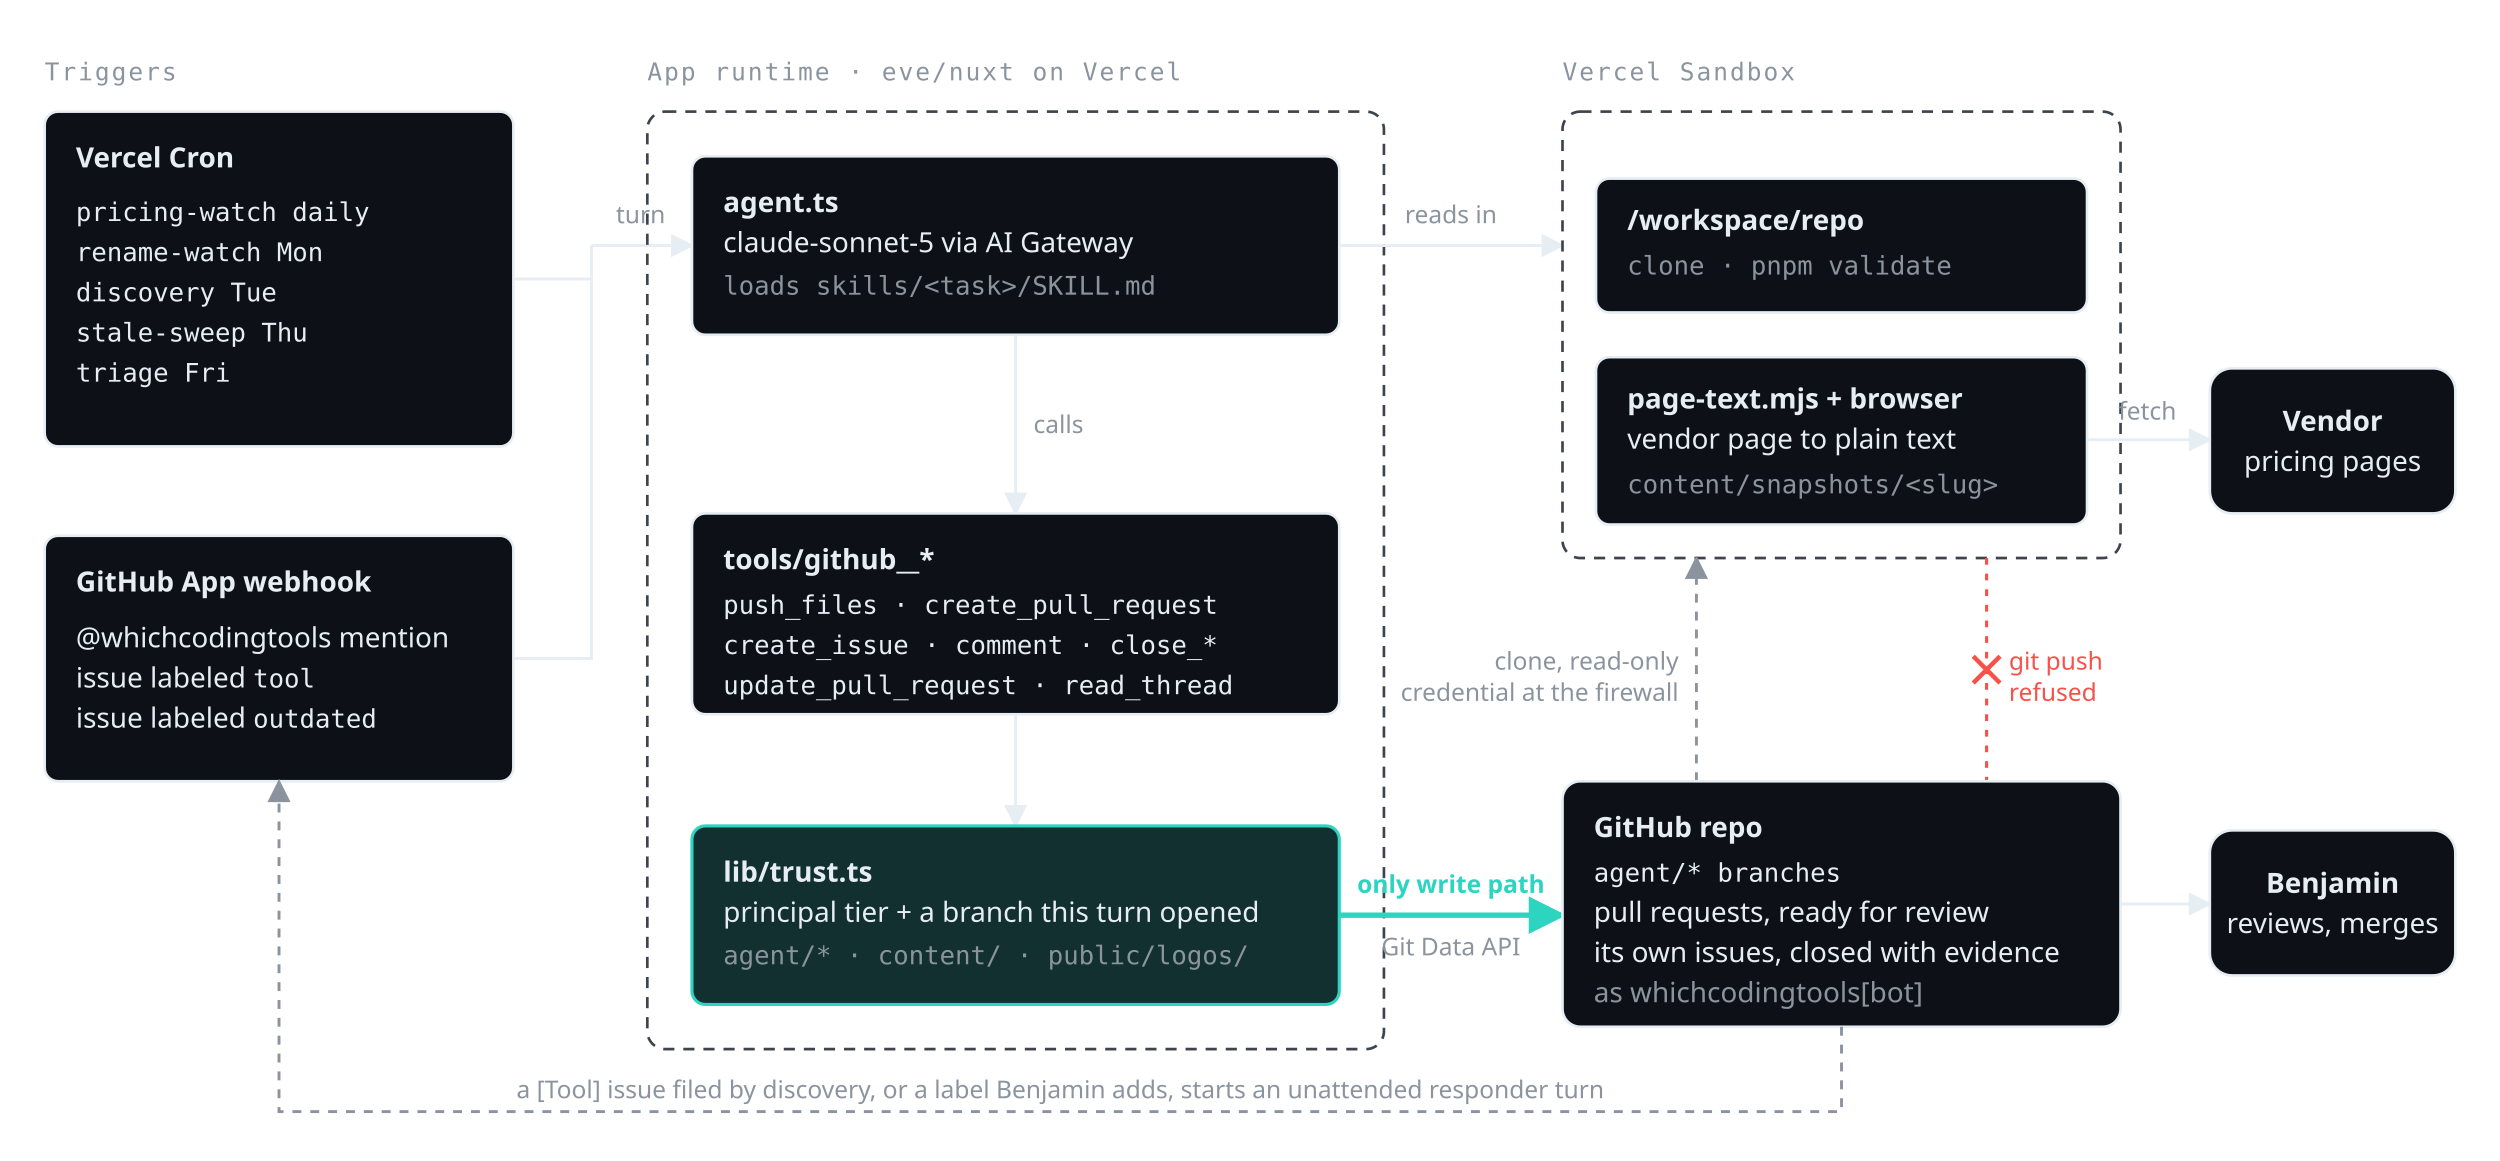
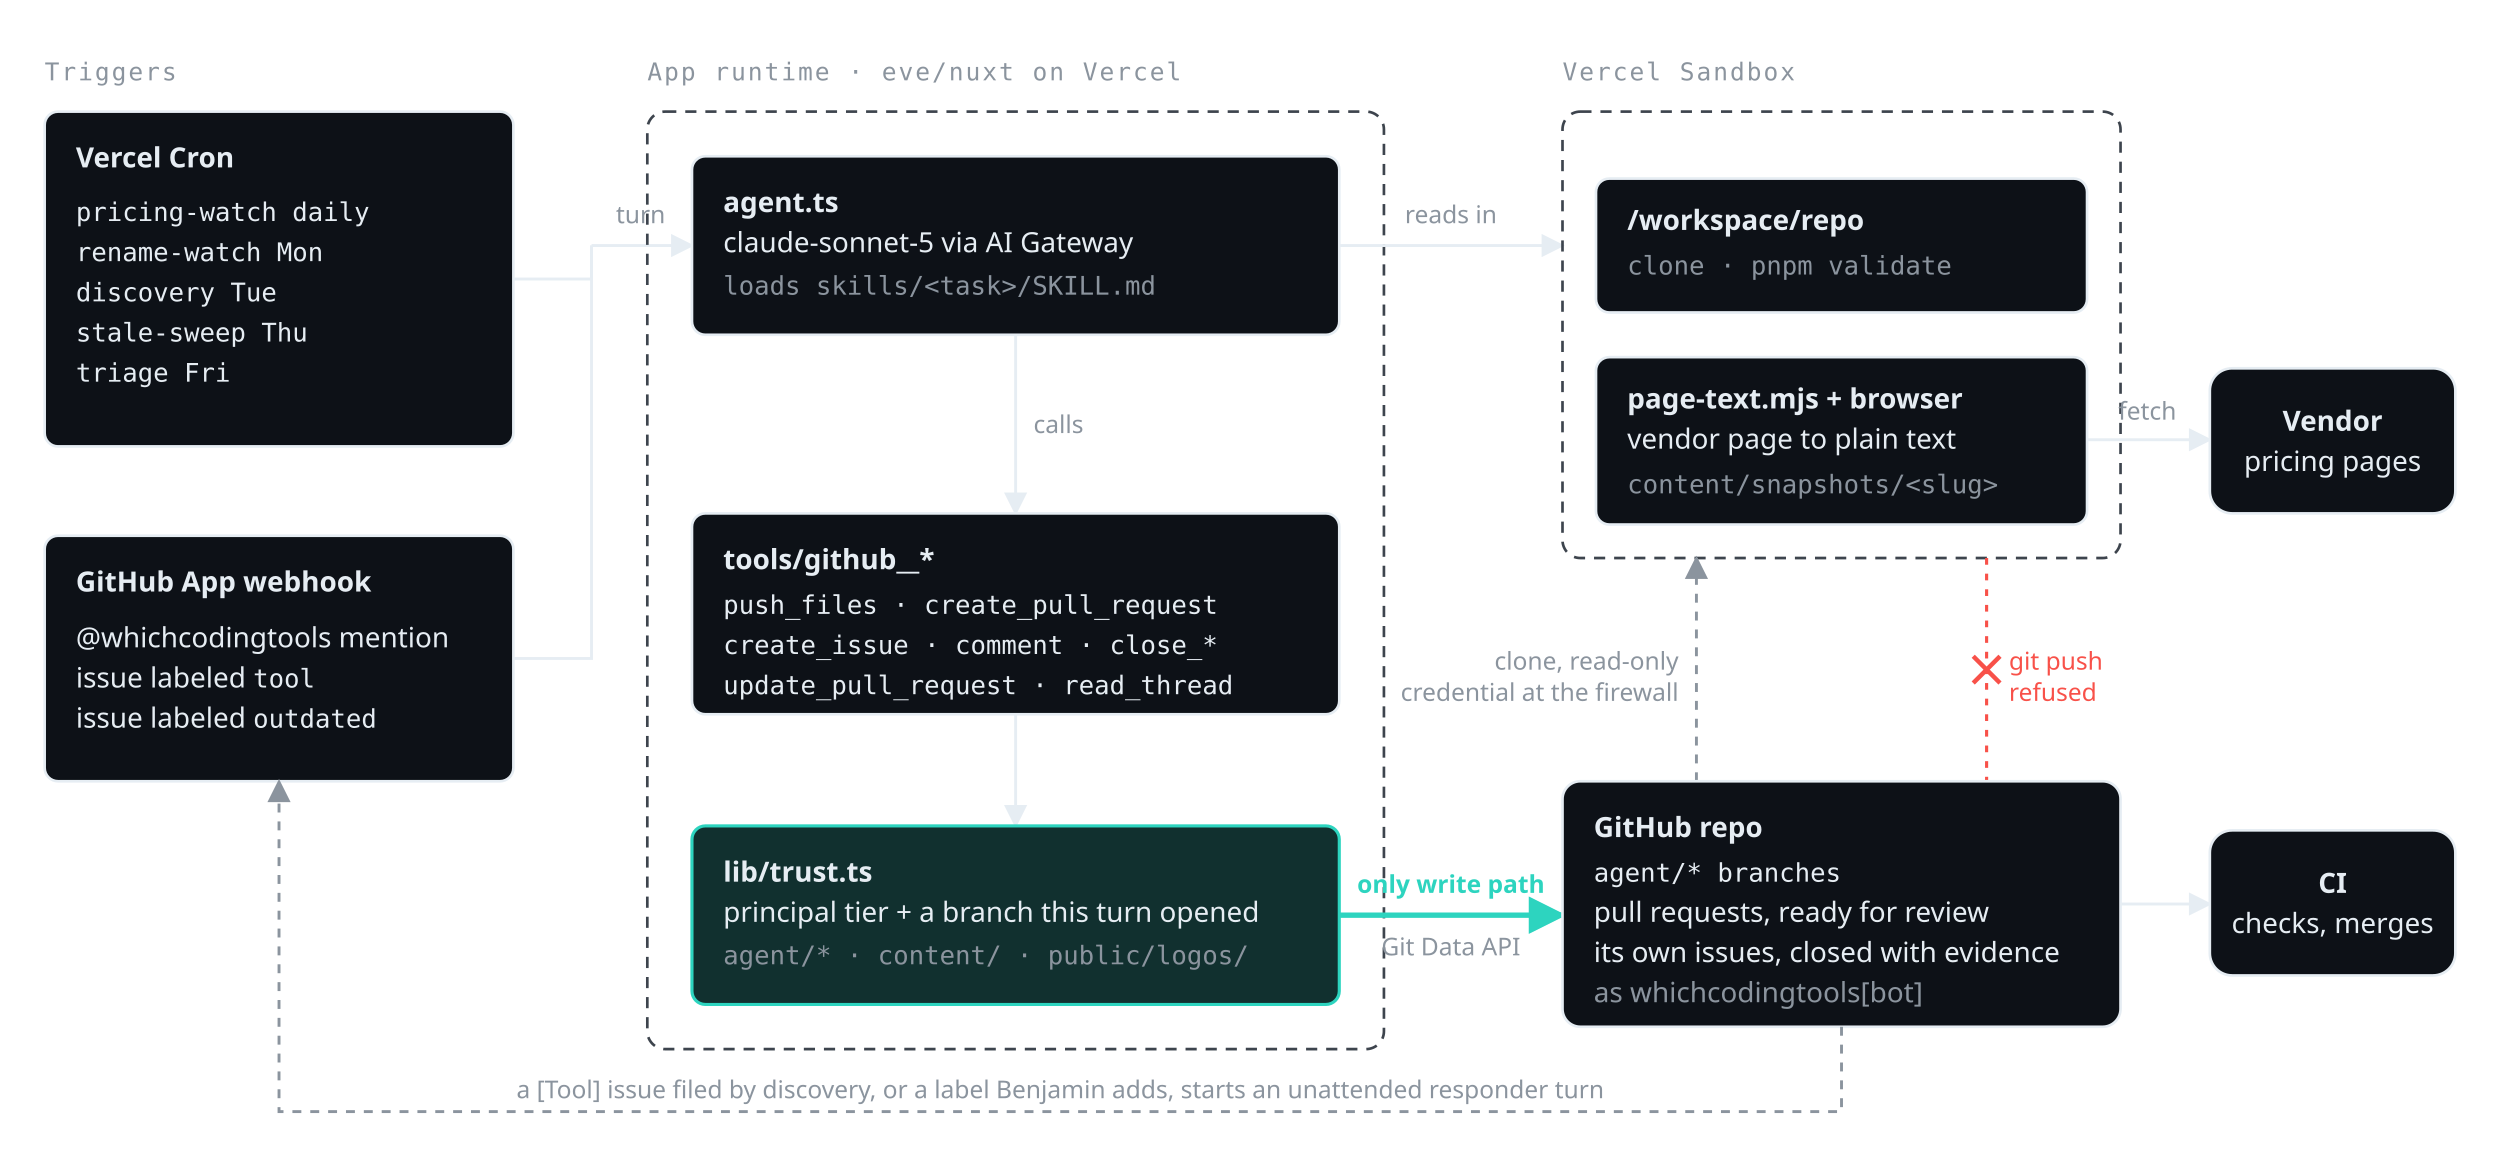
- <svg xmlns="http://www.w3.org/2000/svg" viewBox="0 0 1120 520" width="1120" height="520" role="img" aria-label="Triggers start a turn in the app runtime. The agent reads the repo and vendor pages in a Vercel Sandbox whose git push is refused at the firewall. Writes go through the github tools and the trust gate to agent branches, pull requests and issues on GitHub, which Benjamin merges. A Tool issue filed by discovery loops back into the webhook.">
+ <svg xmlns="http://www.w3.org/2000/svg" viewBox="0 0 1120 520" width="1120" height="520" role="img" aria-label="Triggers start a turn in the app runtime. The agent reads the repo and vendor pages in a Vercel Sandbox whose git push is refused at the firewall. Writes go through the github tools and the trust gate to agent branches, pull requests and issues on GitHub, which CI merges once the checks pass. A Tool issue filed by discovery loops back into the webhook.">
  <style>
    svg { font-family: -apple-system, BlinkMacSystemFont, "Segoe UI", "Noto Sans", Helvetica, Arial, sans-serif; color: #e6edf3; }
    .node { fill: #0d1117; stroke: #e6edf3; stroke-width: 1.2; }
    .frame { fill: none; stroke: #3d444d; stroke-width: 1.2; stroke-dasharray: 5 4; }
    .t { font-size: 12.5px; fill: #e6edf3; }
    .b { font-weight: 600; }
    .m { font-family: ui-monospace, SFMono-Regular, "SF Mono", Menlo, Consolas, monospace; font-size: 11.5px; }
    .muted { fill: #8b949e; }
    .lbl { font-size: 11px; fill: #8b949e; }
    .head { font-family: ui-monospace, SFMono-Regular, "SF Mono", Menlo, Consolas, monospace; font-size: 11px; letter-spacing: 0.08em; text-transform: uppercase; fill: #8b949e; }
    .edge { fill: none; stroke: #e6edf3; stroke-width: 1.3; }
    .soft { stroke: #8b949e; stroke-dasharray: 4 4; }
    .write { stroke: #2dd4bf; stroke-width: 2.4; }
    .refused { stroke: #f85149; stroke-width: 1.4; stroke-dasharray: 3 4; }
    .x { stroke: #f85149; stroke-width: 2; stroke-dasharray: none; }
    .t.write { fill: #2dd4bf; stroke: none; font-weight: 600; }
    .t.refused { fill: #f85149; stroke: none; }
    .gate { fill: #11302f; stroke: #2dd4bf; stroke-width: 1.4; }
  </style>
  <defs>
    <marker id="arrow" viewBox="0 0 10 10" refX="9" refY="5" markerWidth="8" markerHeight="8" orient="auto-start-reverse">
      <path d="M0,0 L10,5 L0,10 z" fill="#e6edf3" />
    </marker>
    <marker id="arrow-write" viewBox="0 0 10 10" refX="9" refY="5" markerWidth="7" markerHeight="7" orient="auto-start-reverse">
      <path d="M0,0 L10,5 L0,10 z" fill="#2dd4bf" />
    </marker>
    <marker id="arrow-soft" viewBox="0 0 10 10" refX="9" refY="5" markerWidth="8" markerHeight="8" orient="auto-start-reverse">
      <path d="M0,0 L10,5 L0,10 z" fill="#8b949e" />
    </marker>
  </defs>
  <text class="t head" x="20" y="36">Triggers</text>
  <text class="t head" x="290" y="36">App runtime · eve/nuxt on Vercel</text>
  <text class="t head" x="700" y="36">Vercel Sandbox</text>
  <rect class="node" x="20" y="50" width="210" height="150" rx="6" />
  <text class="t b" x="34" y="75">Vercel Cron</text>
  <text class="t m" x="34" y="99">pricing-watch   daily</text>
  <text class="t m" x="34" y="117">rename-watch   Mon</text>
  <text class="t m" x="34" y="135">discovery      Tue</text>
  <text class="t m" x="34" y="153">stale-sweep    Thu</text>
  <text class="t m" x="34" y="171">triage         Fri</text>
  <rect class="node" x="20" y="240" width="210" height="110" rx="6" />
  <text class="t b" x="34" y="265">GitHub App webhook</text>
  <text class="t" x="34" y="290">@whichcodingtools mention</text>
  <text class="t" x="34" y="308">issue labeled <tspan class="m">tool</tspan>
  </text>
  <text class="t" x="34" y="326">issue labeled <tspan class="m">outdated</tspan>
  </text>
  <path class="edge" d="M230,125 H265 V110" />
  <path class="edge" d="M230,295 H265 V110" />
  <path class="edge" d="M265,110 H310" marker-end="url(#arrow)" />
  <text class="t lbl" x="287" y="100" text-anchor="middle">turn</text>
  <rect class="frame" x="290" y="50" width="330" height="420" rx="8" />
  <rect class="node" x="310" y="70" width="290" height="80" rx="6" />
  <text class="t b" x="324" y="95">agent.ts</text>
  <text class="t" x="324" y="113">claude-sonnet-5 via AI Gateway</text>
  <text class="t m muted" x="324" y="132">loads skills/&lt;task&gt;/SKILL.md</text>
  <path class="edge" d="M455,150 V230" marker-end="url(#arrow)" />
  <text class="t lbl" x="463" y="194">calls</text>
  <rect class="node" x="310" y="230" width="290" height="90" rx="6" />
  <text class="t b" x="324" y="255">tools/github__*</text>
  <text class="t m" x="324" y="275">push_files · create_pull_request</text>
  <text class="t m" x="324" y="293">create_issue · comment · close_*</text>
  <text class="t m" x="324" y="311">update_pull_request · read_thread</text>
  <path class="edge" d="M455,320 V370" marker-end="url(#arrow)" />
  <rect class="gate" x="310" y="370" width="290" height="80" rx="6" />
  <text class="t b" x="324" y="395">lib/trust.ts</text>
  <text class="t" x="324" y="413">principal tier + a branch this turn opened</text>
  <text class="t m muted" x="324" y="432">agent/* · content/ · public/logos/</text>
  <path class="edge" d="M600,110 H700" marker-end="url(#arrow)" />
  <text class="t lbl" x="650" y="100" text-anchor="middle">reads in</text>
  <rect class="frame" x="700" y="50" width="250" height="200" rx="8" />
  <rect class="node" x="715" y="80" width="220" height="60" rx="6" />
  <text class="t b" x="729" y="103">/workspace/repo</text>
  <text class="t m muted" x="729" y="123">clone · pnpm validate</text>
  <rect class="node" x="715" y="160" width="220" height="75" rx="6" />
  <text class="t b" x="729" y="183">page-text.mjs + browser</text>
  <text class="t" x="729" y="201">vendor page to plain text</text>
  <text class="t m muted" x="729" y="221">content/snapshots/&lt;slug&gt;</text>
  <path class="edge" d="M935,197 H990" marker-end="url(#arrow)" />
  <text class="t lbl" x="962" y="188" text-anchor="middle">fetch</text>
  <rect class="node" x="990" y="165" width="110" height="65" rx="10" />
  <text class="t b" x="1045" y="193" text-anchor="middle">Vendor</text>
  <text class="t" x="1045" y="211" text-anchor="middle">pricing pages</text>
  <path class="edge soft" d="M760,350 V250" marker-end="url(#arrow-soft)" />
  <text class="t lbl" x="752" y="300" text-anchor="end">clone, read-only</text>
  <text class="t lbl" x="752" y="314" text-anchor="end">credential at the firewall</text>
  <path class="edge refused" d="M890,250 V350" />
  <path class="edge x" d="M884,294 L896,306 M896,294 L884,306" />
  <text class="t lbl refused" x="900" y="300">git push</text>
  <text class="t lbl refused" x="900" y="314">refused</text>
  <path class="edge write" d="M600,410 H700" marker-end="url(#arrow-write)" />
  <text class="t lbl write" x="650" y="400" text-anchor="middle">only write path</text>
  <text class="t lbl" x="650" y="428" text-anchor="middle">Git Data API</text>
  <rect class="node" x="700" y="350" width="250" height="110" rx="8" />
  <text class="t b" x="714" y="375">GitHub repo</text>
  <text class="t m" x="714" y="395">agent/* branches</text>
  <text class="t" x="714" y="413">pull requests, ready for review</text>
  <text class="t" x="714" y="431">its own issues, closed with evidence</text>
  <text class="t muted" x="714" y="449">as whichcodingtools[bot]</text>
  <path class="edge" d="M950,405 H990" marker-end="url(#arrow)" />
  <rect class="node" x="990" y="372" width="110" height="65" rx="10" />
-   <text class="t b" x="1045" y="400" text-anchor="middle">Benjamin</text>
-   <text class="t" x="1045" y="418" text-anchor="middle">reviews, merges</text>
+   <text class="t b" x="1045" y="400" text-anchor="middle">CI</text>
+   <text class="t" x="1045" y="418" text-anchor="middle">checks, merges</text>
  <path class="edge soft" d="M825,460 V498 H125 V350" marker-end="url(#arrow-soft)" />
  <text class="t lbl" x="475" y="492" text-anchor="middle">a [Tool] issue filed by discovery, or a label Benjamin adds, starts an unattended responder turn</text>
</svg>
